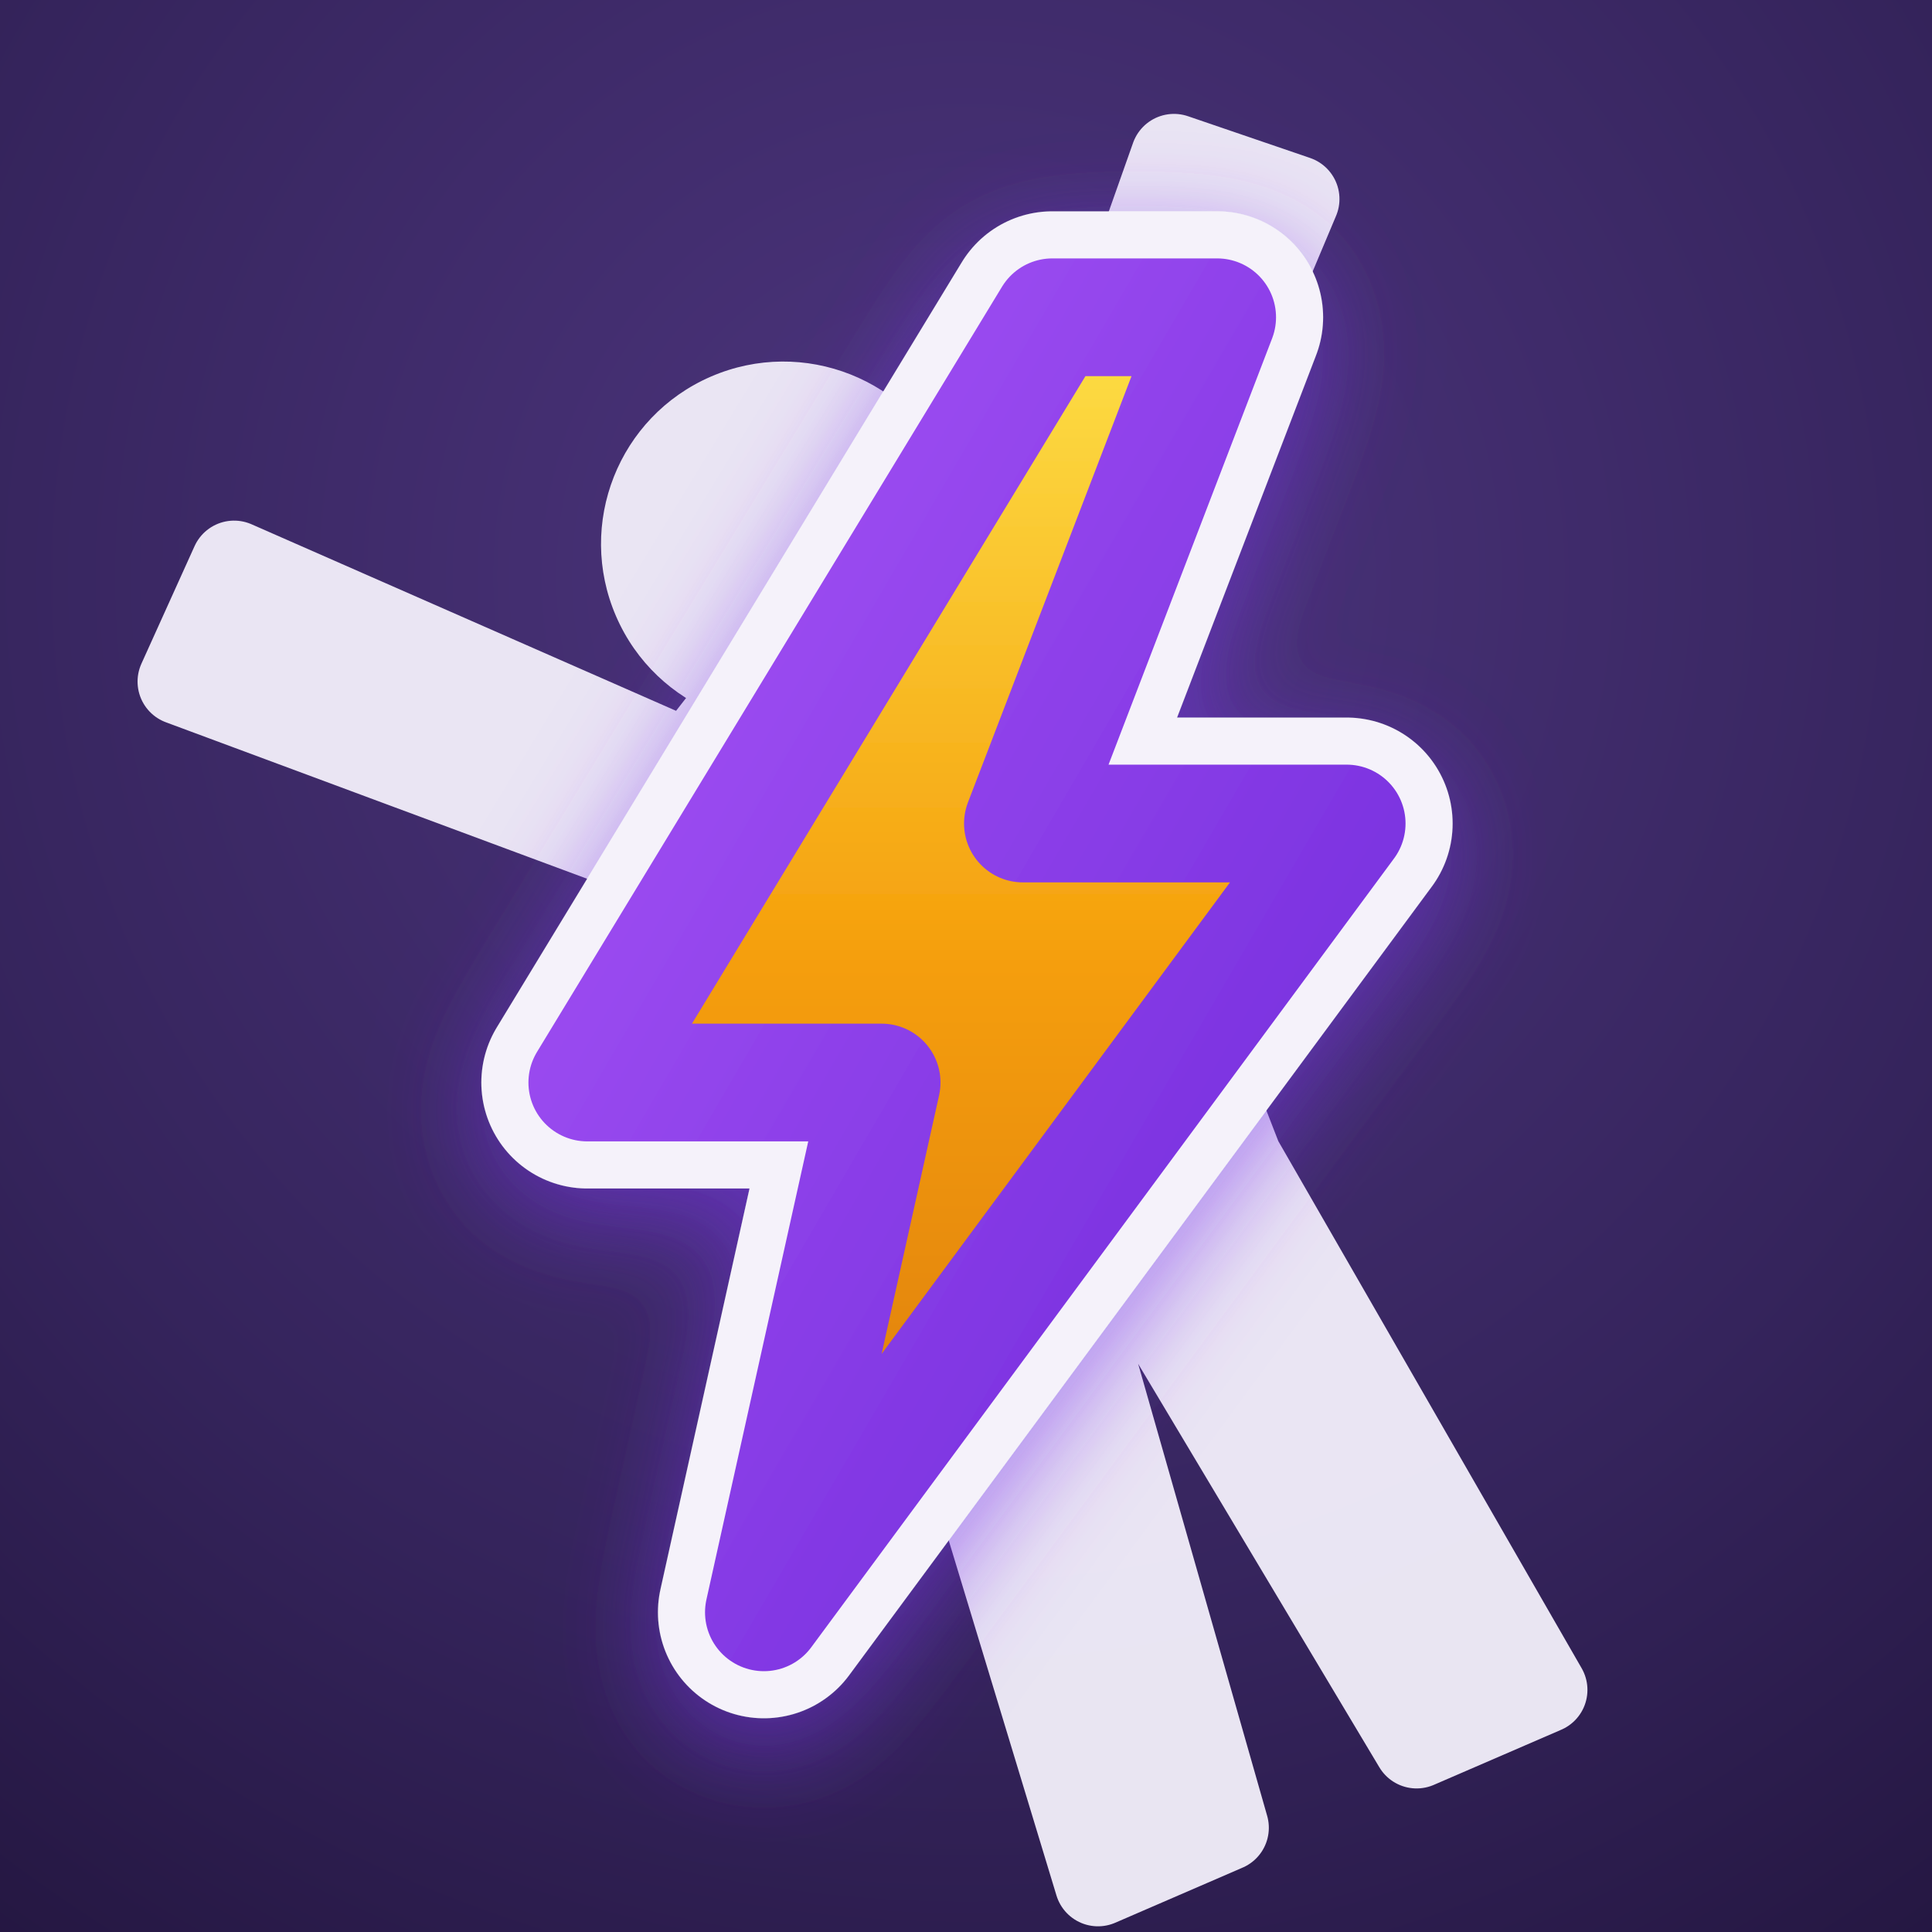
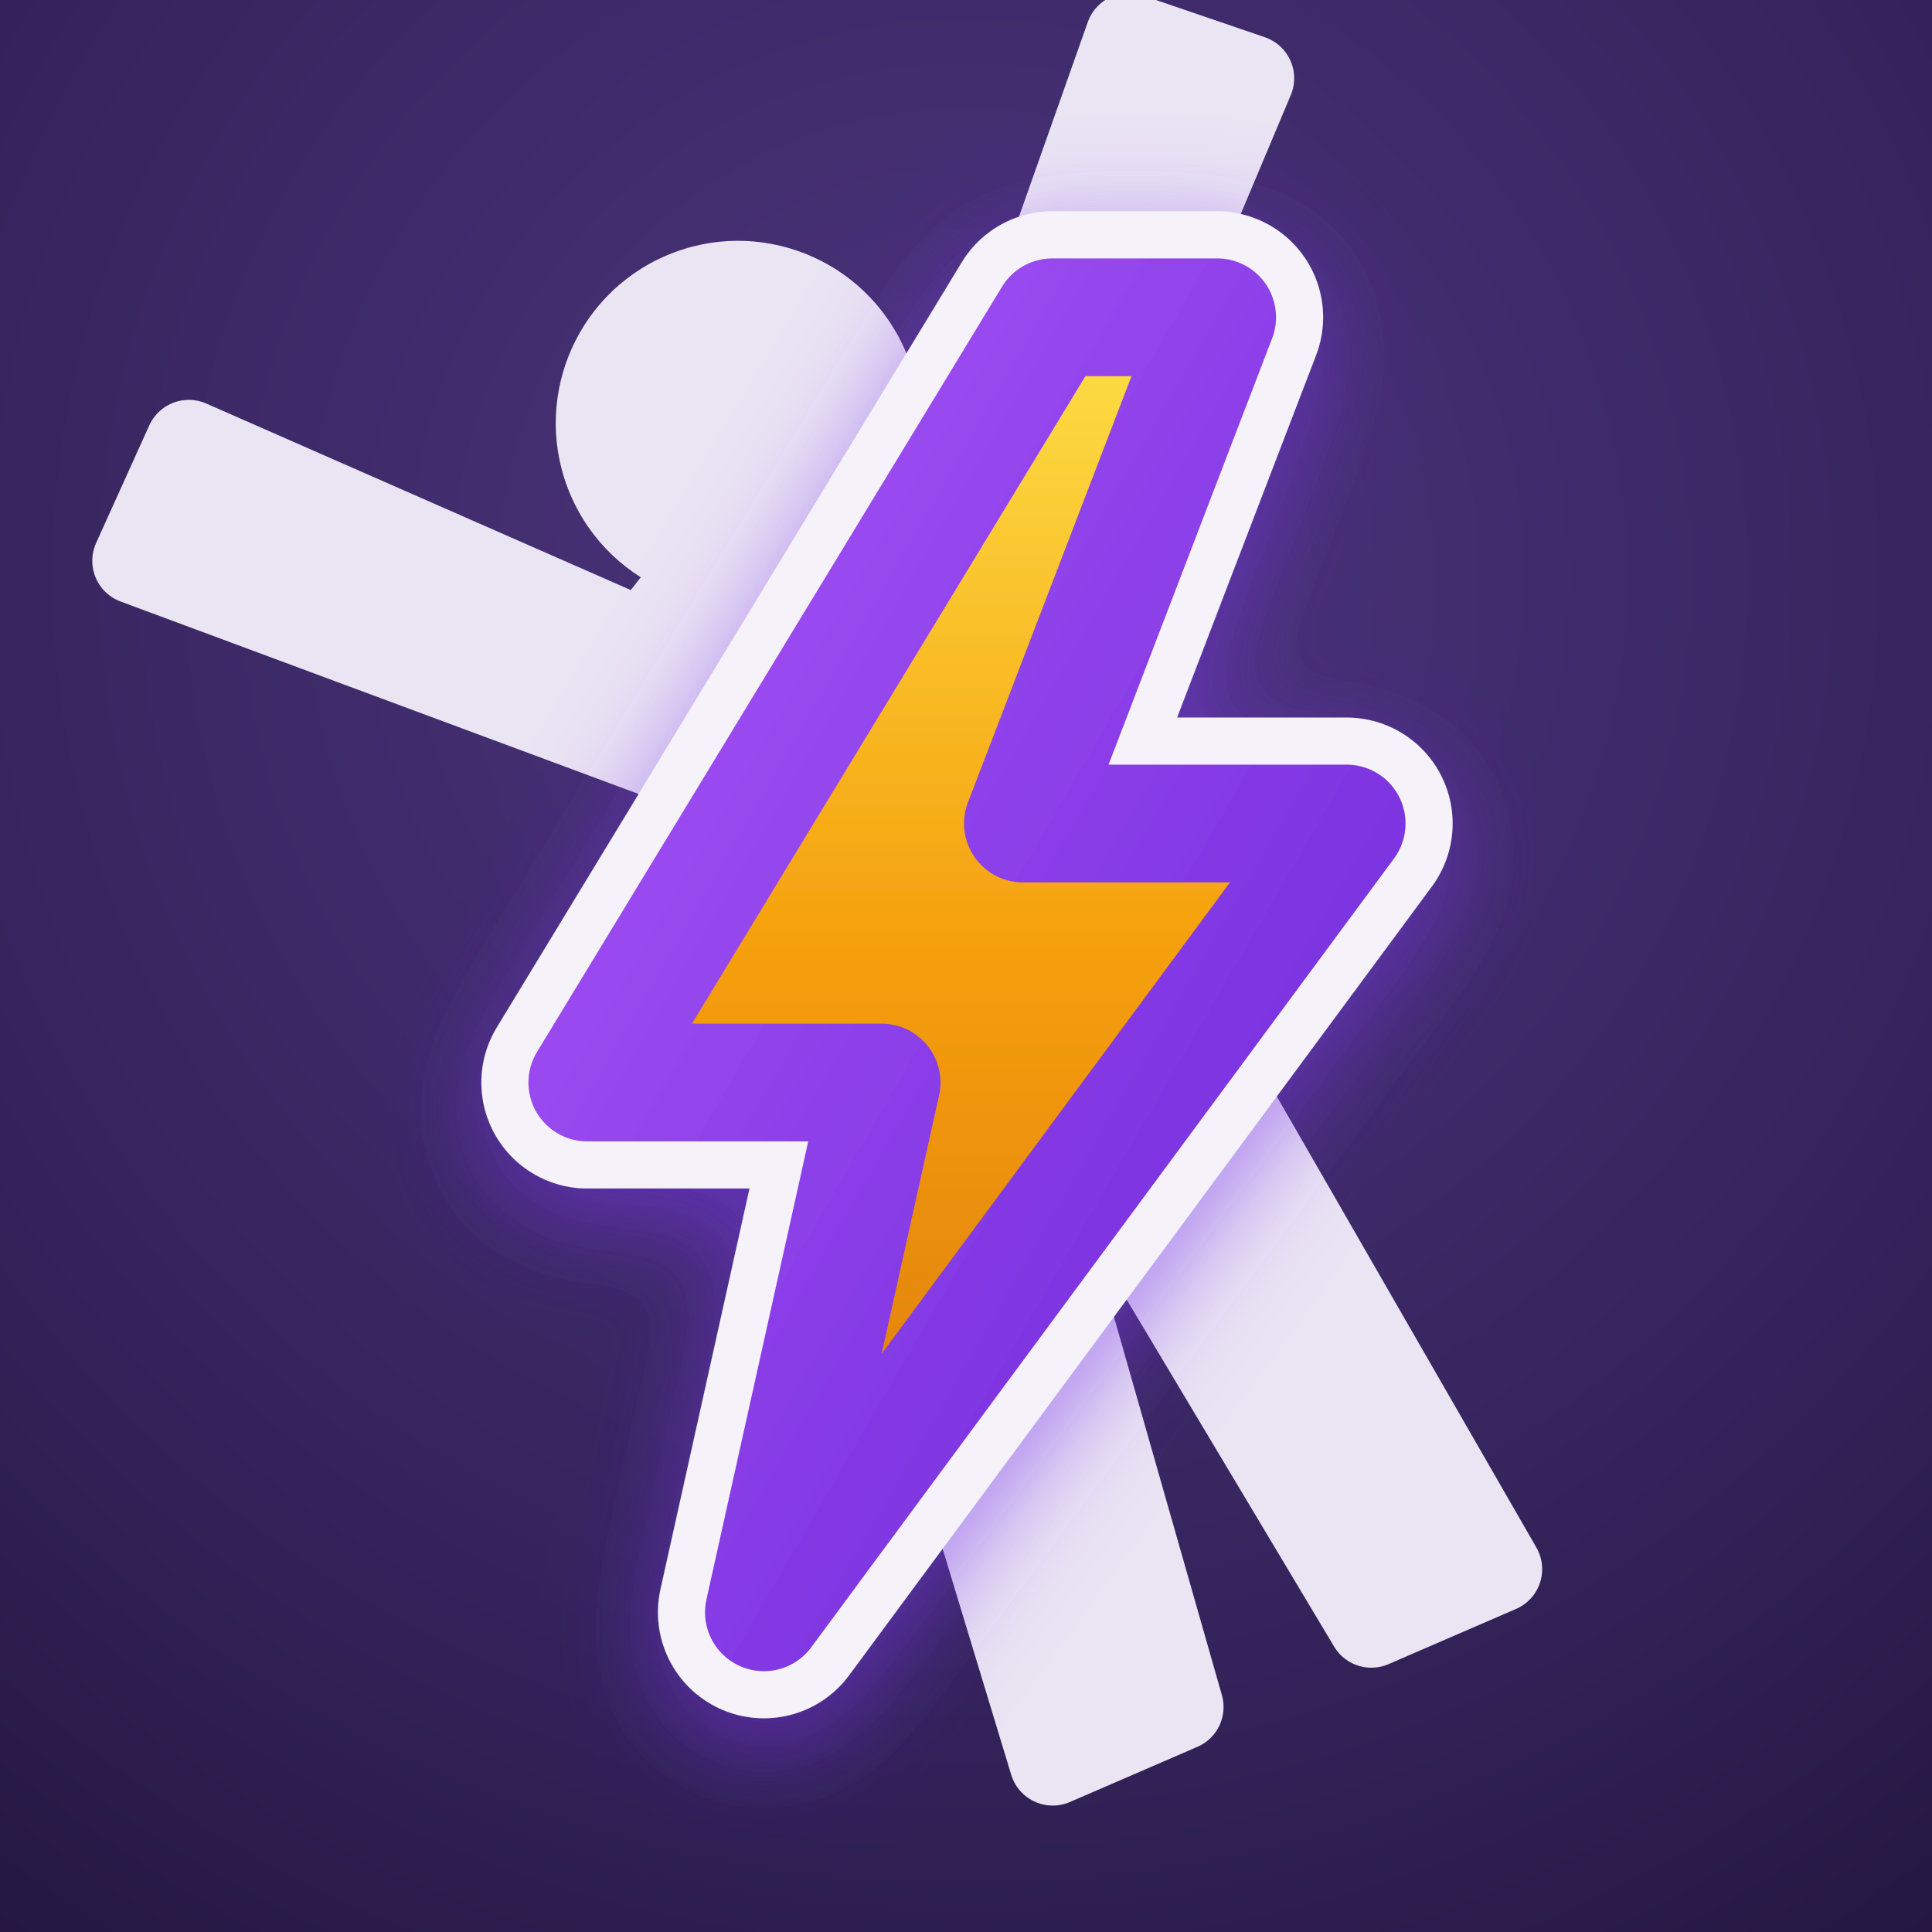
<svg xmlns="http://www.w3.org/2000/svg" width="512" height="512" viewBox="0 0 512 512">
  <defs>
    <radialGradient id="bgr" cx="0.5" cy="0.3" r="1.0">
      <stop offset="0" stop-color="#4d357e" />
      <stop offset="0.55" stop-color="#35245c" />
      <stop offset="1" stop-color="#1d1136" />
    </radialGradient>
    <linearGradient id="bolt" x1="0" y1="0" x2="0" y2="1">
      <stop offset="0" stop-color="#fde047" />
      <stop offset="0.5" stop-color="#f59e0b" />
      <stop offset="1" stop-color="#d97706" />
    </linearGradient>
    <linearGradient id="edge" x1="0" y1="0" x2="1" y2="1">
      <stop offset="0" stop-color="#a855f7" />
      <stop offset="1" stop-color="#6d28d9" />
    </linearGradient>
    <filter id="sh" x="-30%" y="-30%" width="160%" height="160%">
      <feDropShadow dx="0" dy="10" stdDeviation="18" flood-color="#7c3aed" flood-opacity="0.6" />
    </filter>
  </defs>
  <rect width="512" height="512" fill="url(#bgr)" />
-   <g transform="rotate(-23.4 256 256) translate(256 256) scale(1.15) translate(-256 -256)" opacity="0.97" fill="#efeaf7" stroke="#efeaf7" stroke-width="20" stroke-linejoin="round" stroke-linecap="round">
+   <g transform="translate(-12 -32) rotate(-23.4 256 256) translate(256 256) scale(1.15) translate(-256 -256)" opacity="0.97" fill="#efeaf7" stroke="#efeaf7" stroke-width="20" stroke-linejoin="round" stroke-linecap="round">
    <circle cx="256" cy="150" r="42" stroke="none" />
    <path d="M238 176 L216 188 L138 104 L116 124 L212 216 L216 322 L200 462 L232 462 L248 340 L256 328 L264 340 L280 462 L312 462 L296 322 L300 216 L396 124 L374 104 L296 188 L274 176 Z" />
  </g>
  <g transform="translate(48 56) scale(0.78)" filter="url(#sh)">
    <path d="M296 36 L138 296 L238 296 L198 476 L396 208 L286 208 L352 36 Z" fill="none" stroke="#f5f2fa" stroke-width="72" stroke-linejoin="round" />
    <path d="M296 36 L138 296 L238 296 L198 476 L396 208 L286 208 L352 36 Z" fill="url(#bolt)" stroke="url(#edge)" stroke-width="40" stroke-linejoin="round" />
  </g>
</svg>
